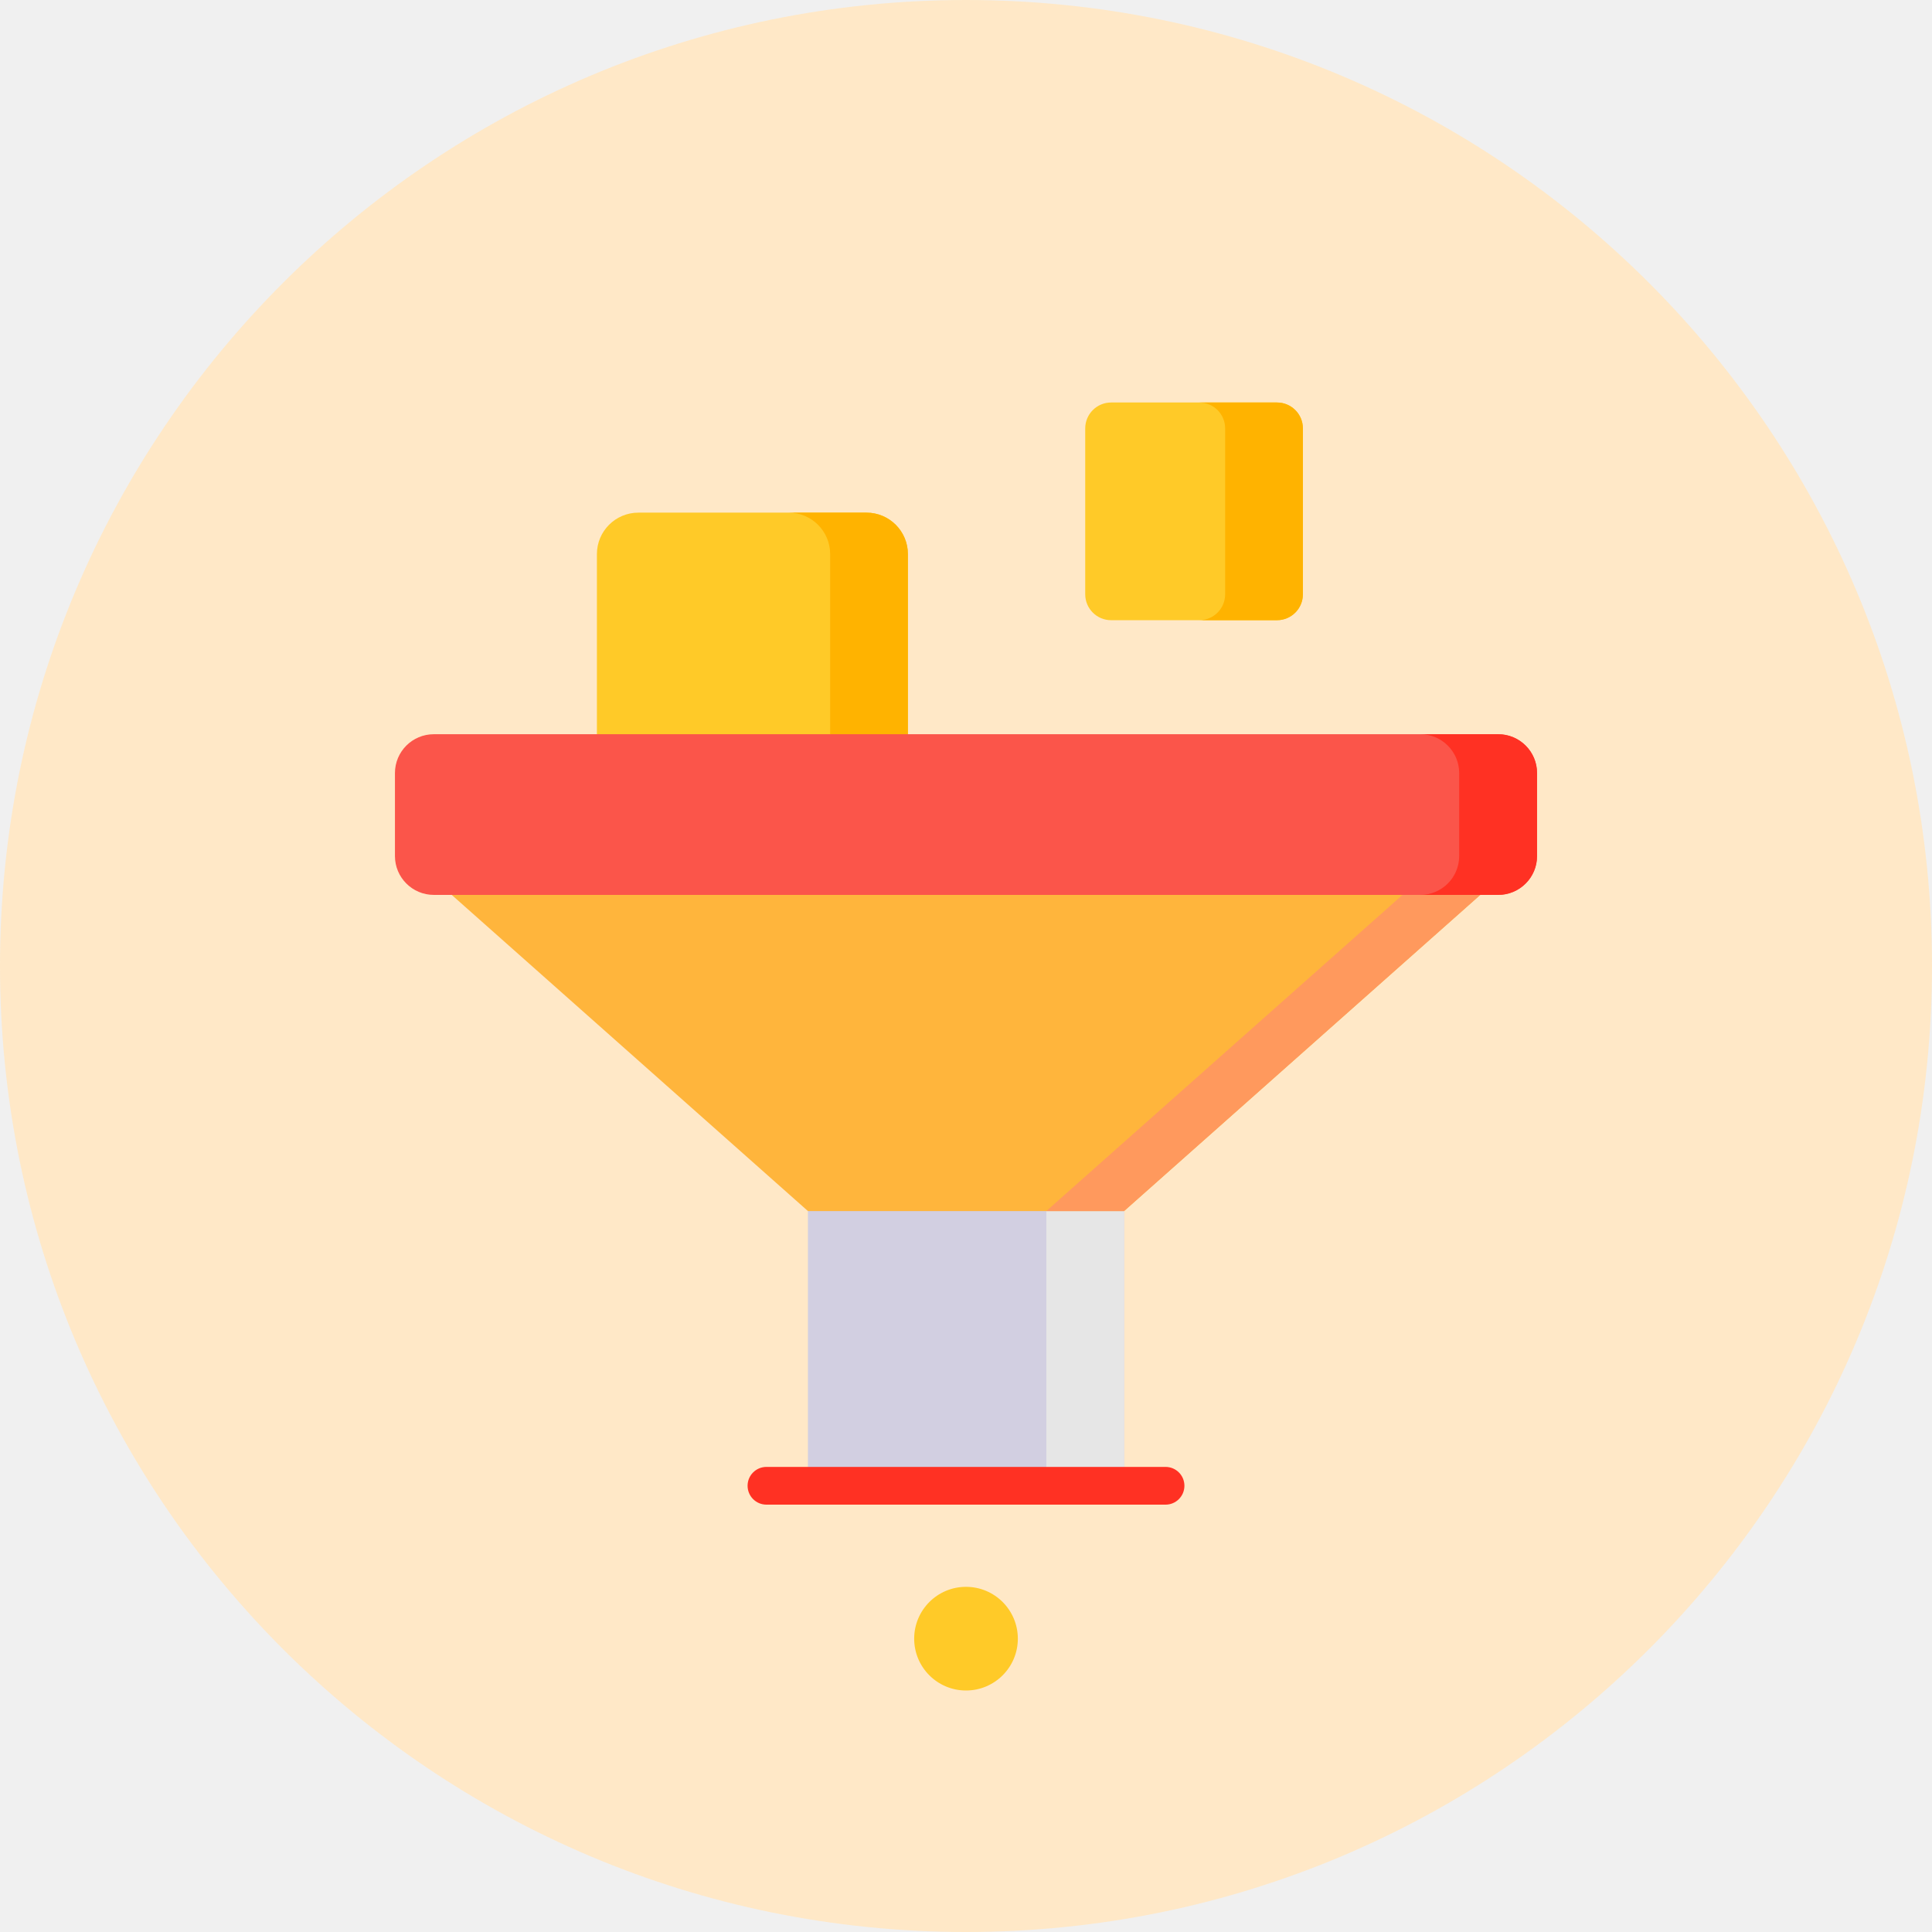
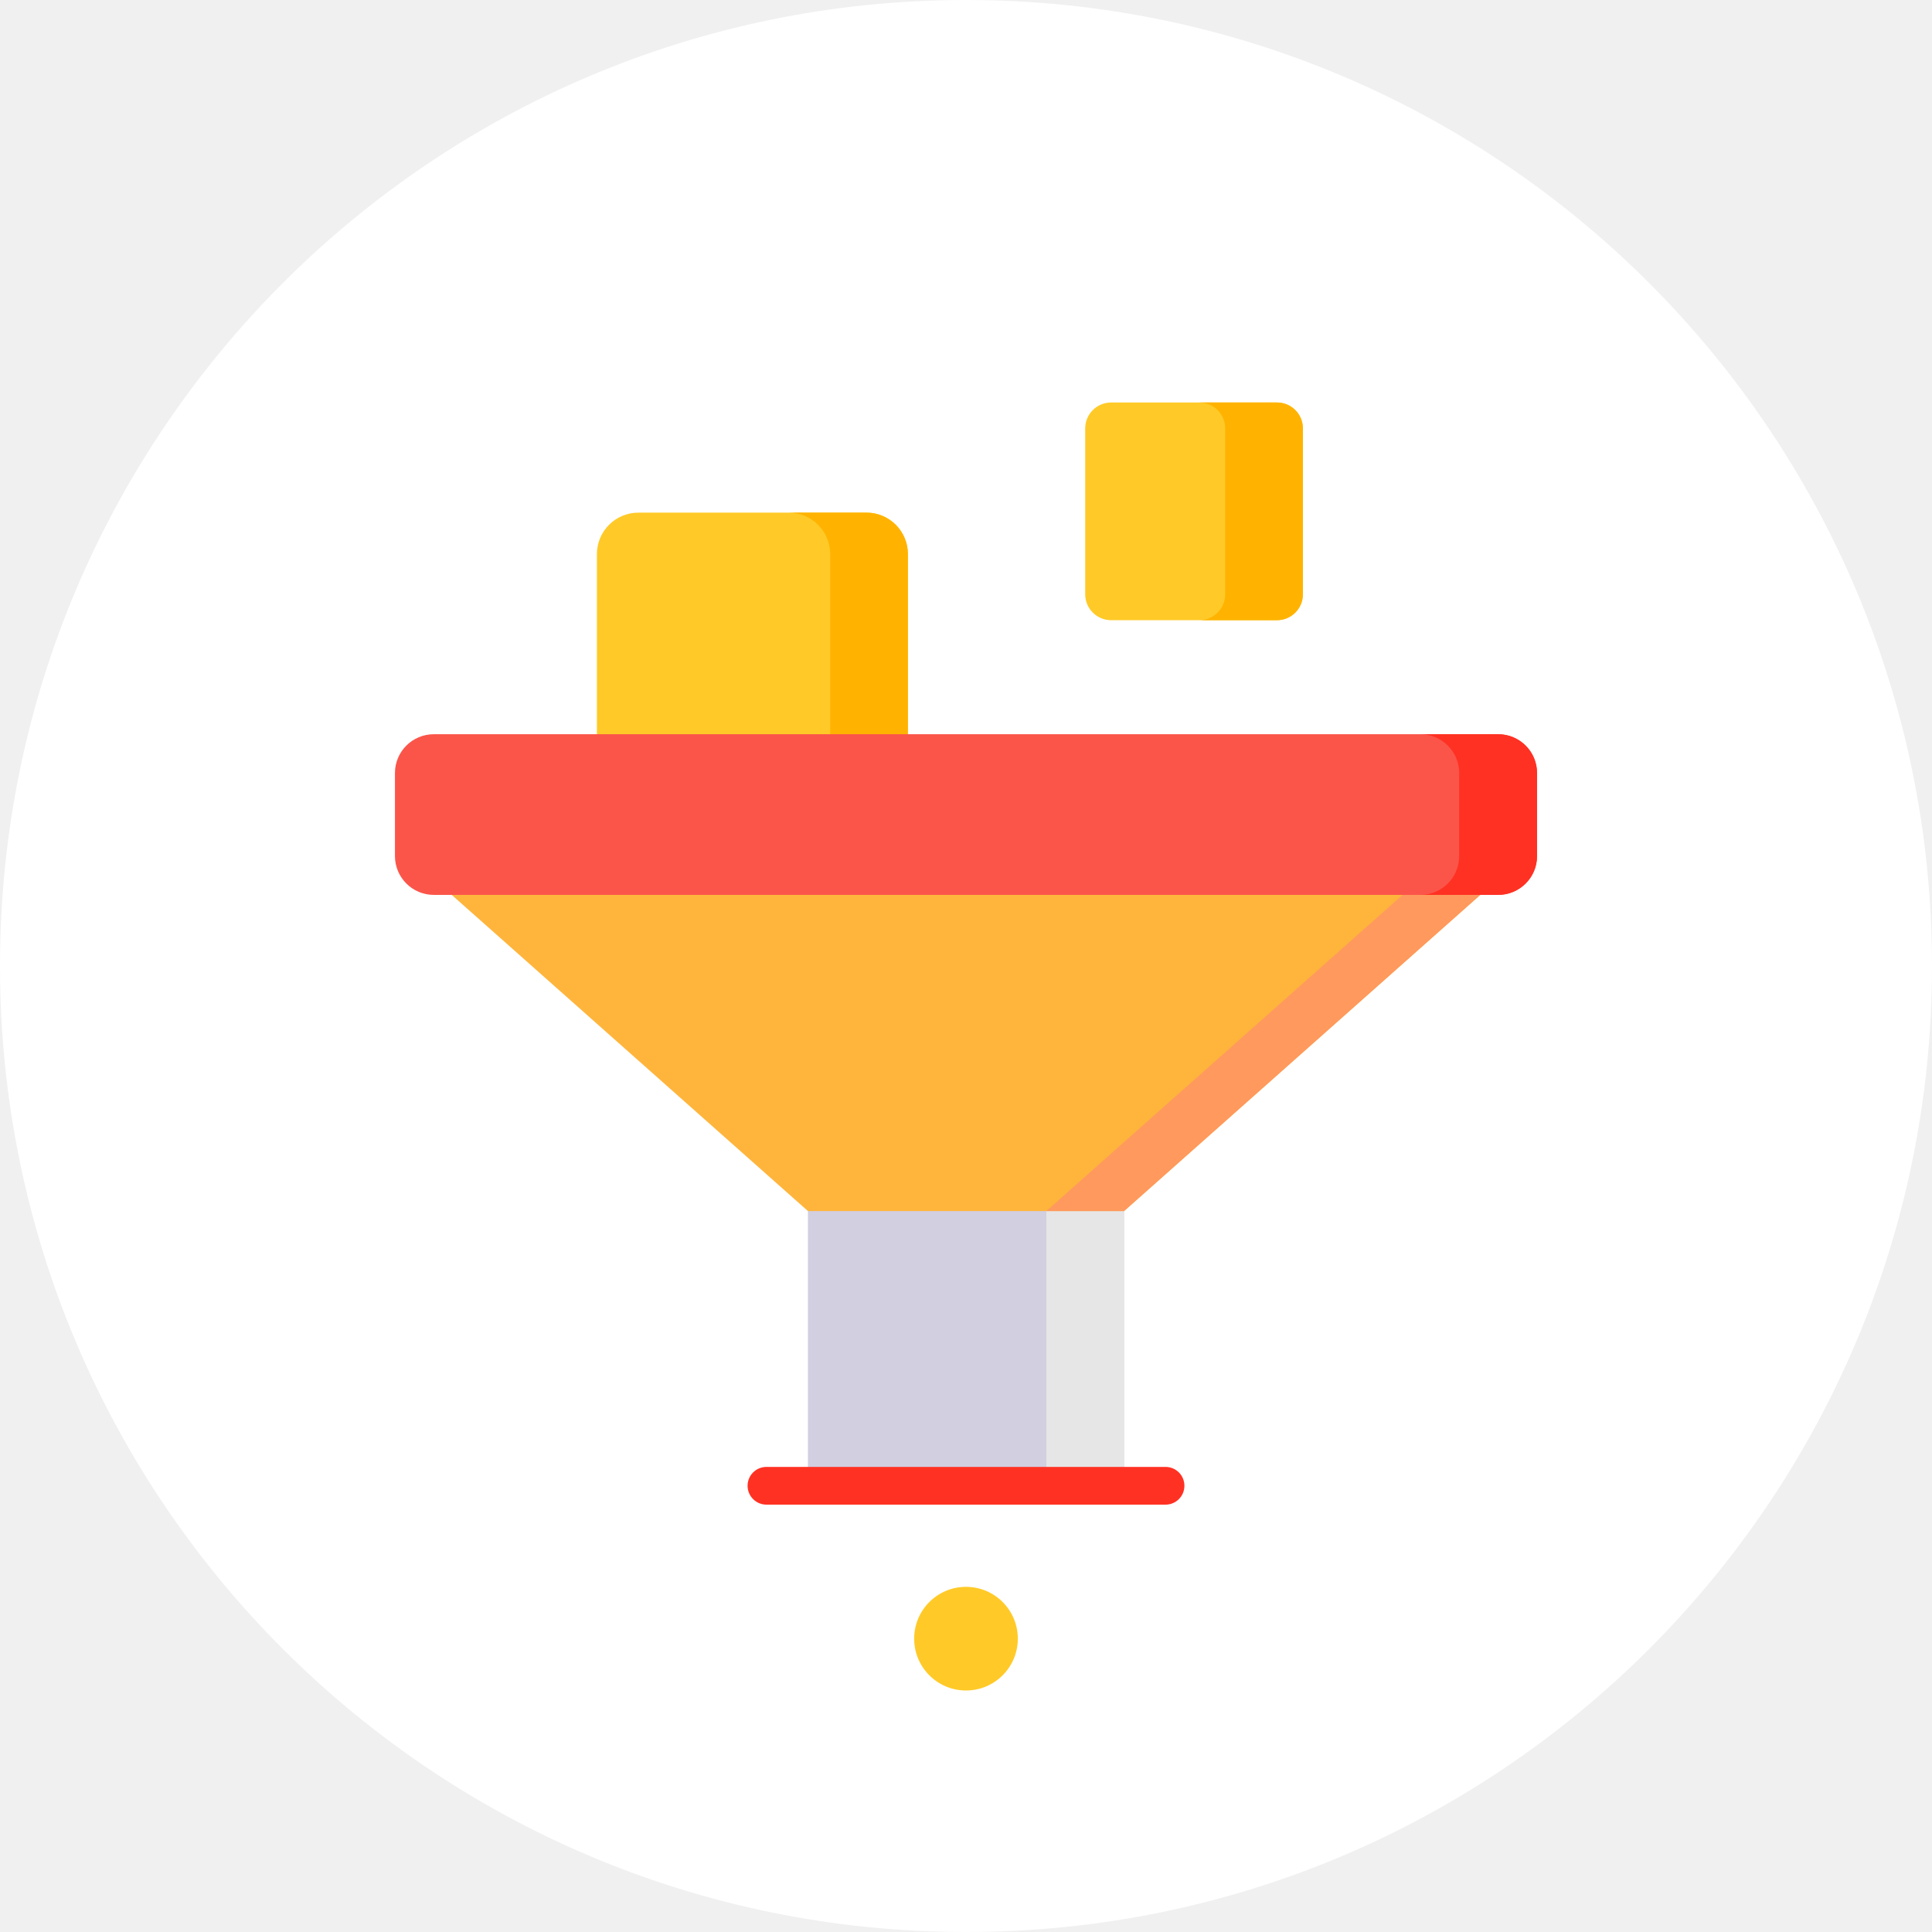
<svg xmlns="http://www.w3.org/2000/svg" width="96" height="96" viewBox="0 0 96 96" fill="none">
-   <circle cx="48" cy="48" r="48" fill="#FFE8C7" />
+   <circle cx="48" cy="48" r="48" fill="white" />
  <path d="M43.053 40.925H31.721C30.583 40.925 29.66 40.003 29.66 38.865V27.533C29.66 26.395 30.583 25.473 31.721 25.473H43.053C44.191 25.473 45.113 26.395 45.113 27.533V38.865C45.113 40.003 44.191 40.925 43.053 40.925Z" fill="#FFCA28" />
  <path d="M43.053 25.473H39.19C40.327 25.473 41.25 26.395 41.25 27.533V38.865C41.25 40.003 40.327 40.926 39.19 40.926H43.053C44.191 40.926 45.113 40.003 45.113 38.865V27.533C45.113 26.395 44.191 25.473 43.053 25.473Z" fill="#FFB300" />
-   <path d="M63.453 30.817H55.211C54.5 30.817 53.924 30.24 53.924 29.529V21.288C53.924 20.576 54.5 20 55.211 20H63.453C64.164 20 64.741 20.576 64.741 21.288V29.529C64.741 30.24 64.164 30.817 63.453 30.817Z" fill="#FFCA28" />
+   <path d="M63.453 30.817H55.211C54.5 30.817 53.923 30.24 53.923 29.529V21.288C53.923 20.576 54.5 20 55.211 20H63.453C64.164 20 64.74 20.576 64.74 21.288V29.529C64.74 30.24 64.164 30.817 63.453 30.817Z" fill="#FFCA28" />
  <path d="M63.453 20H59.59C60.301 20 60.877 20.576 60.877 21.288V29.529C60.877 30.241 60.301 30.817 59.59 30.817H63.453C64.164 30.817 64.74 30.241 64.74 29.529V21.288C64.74 20.576 64.164 20 63.453 20V20Z" fill="#FFB300" />
  <path d="M40.145 57.151H55.855V73.827H40.145V57.151Z" fill="#D2CFE1" />
  <path d="M51.992 57.151H55.855V73.827H51.992V57.151Z" fill="#E6E6E6" />
  <path d="M21.602 43.718L40.146 60.177H55.854L74.398 43.718H21.602Z" fill="#FFB53C" />
  <path d="M70.535 43.718L51.991 60.177H55.854L74.398 43.718H70.535Z" fill="#FF995D" />
-   <path d="M48 84C49.422 84 50.576 82.847 50.576 81.425C50.576 80.002 49.422 78.849 48 78.849C46.578 78.849 45.425 80.002 45.425 81.425C45.425 82.847 46.578 84 48 84Z" fill="#FFCA28" />
-   <path d="M57.916 72.89H38.084C37.567 72.89 37.147 73.309 37.147 73.827C37.147 74.345 37.567 74.765 38.084 74.765H57.916C58.433 74.765 58.853 74.345 58.853 73.827C58.853 73.309 58.433 72.89 57.916 72.89Z" fill="#FF3123" />
-   <path d="M74.444 44.467H21.556C20.489 44.467 19.625 43.602 19.625 42.536V38.413C19.625 37.347 20.489 36.483 21.556 36.483H74.444C75.511 36.483 76.375 37.347 76.375 38.413V42.536C76.375 43.602 75.511 44.467 74.444 44.467Z" fill="#FB554A" />
-   <path d="M74.443 36.483H70.574C71.641 36.483 72.506 37.347 72.506 38.412V42.538C72.506 43.603 71.641 44.467 70.574 44.467H74.443C75.51 44.467 76.375 43.603 76.375 42.538V38.412C76.375 37.347 75.51 36.483 74.443 36.483Z" fill="#FF3123" />
+   <path d="M48 84C49.422 84 50.575 82.847 50.575 81.425C50.575 80.002 49.422 78.849 48 78.849C46.577 78.849 45.424 80.002 45.424 81.425C45.424 82.847 46.577 84 48 84Z" fill="#FFCA28" />
+   <path d="M57.915 72.89H38.084C37.567 72.89 37.147 73.309 37.147 73.827C37.147 74.345 37.567 74.765 38.084 74.765H57.915C58.433 74.765 58.853 74.345 58.853 73.827C58.853 73.309 58.433 72.89 57.915 72.89Z" fill="#FF3123" />
+   <path d="M74.444 44.467H21.555C20.489 44.467 19.625 43.602 19.625 42.536V38.413C19.625 37.347 20.489 36.483 21.555 36.483H74.444C75.51 36.483 76.375 37.347 76.375 38.413V42.536C76.375 43.602 75.51 44.467 74.444 44.467Z" fill="#FB554A" />
+   <path d="M74.443 36.483H70.573C71.641 36.483 72.506 37.347 72.506 38.412V42.538C72.506 43.603 71.641 44.467 70.573 44.467H74.443C75.51 44.467 76.375 43.603 76.375 42.538V38.412C76.375 37.347 75.51 36.483 74.443 36.483Z" fill="#FF3123" />
</svg>
